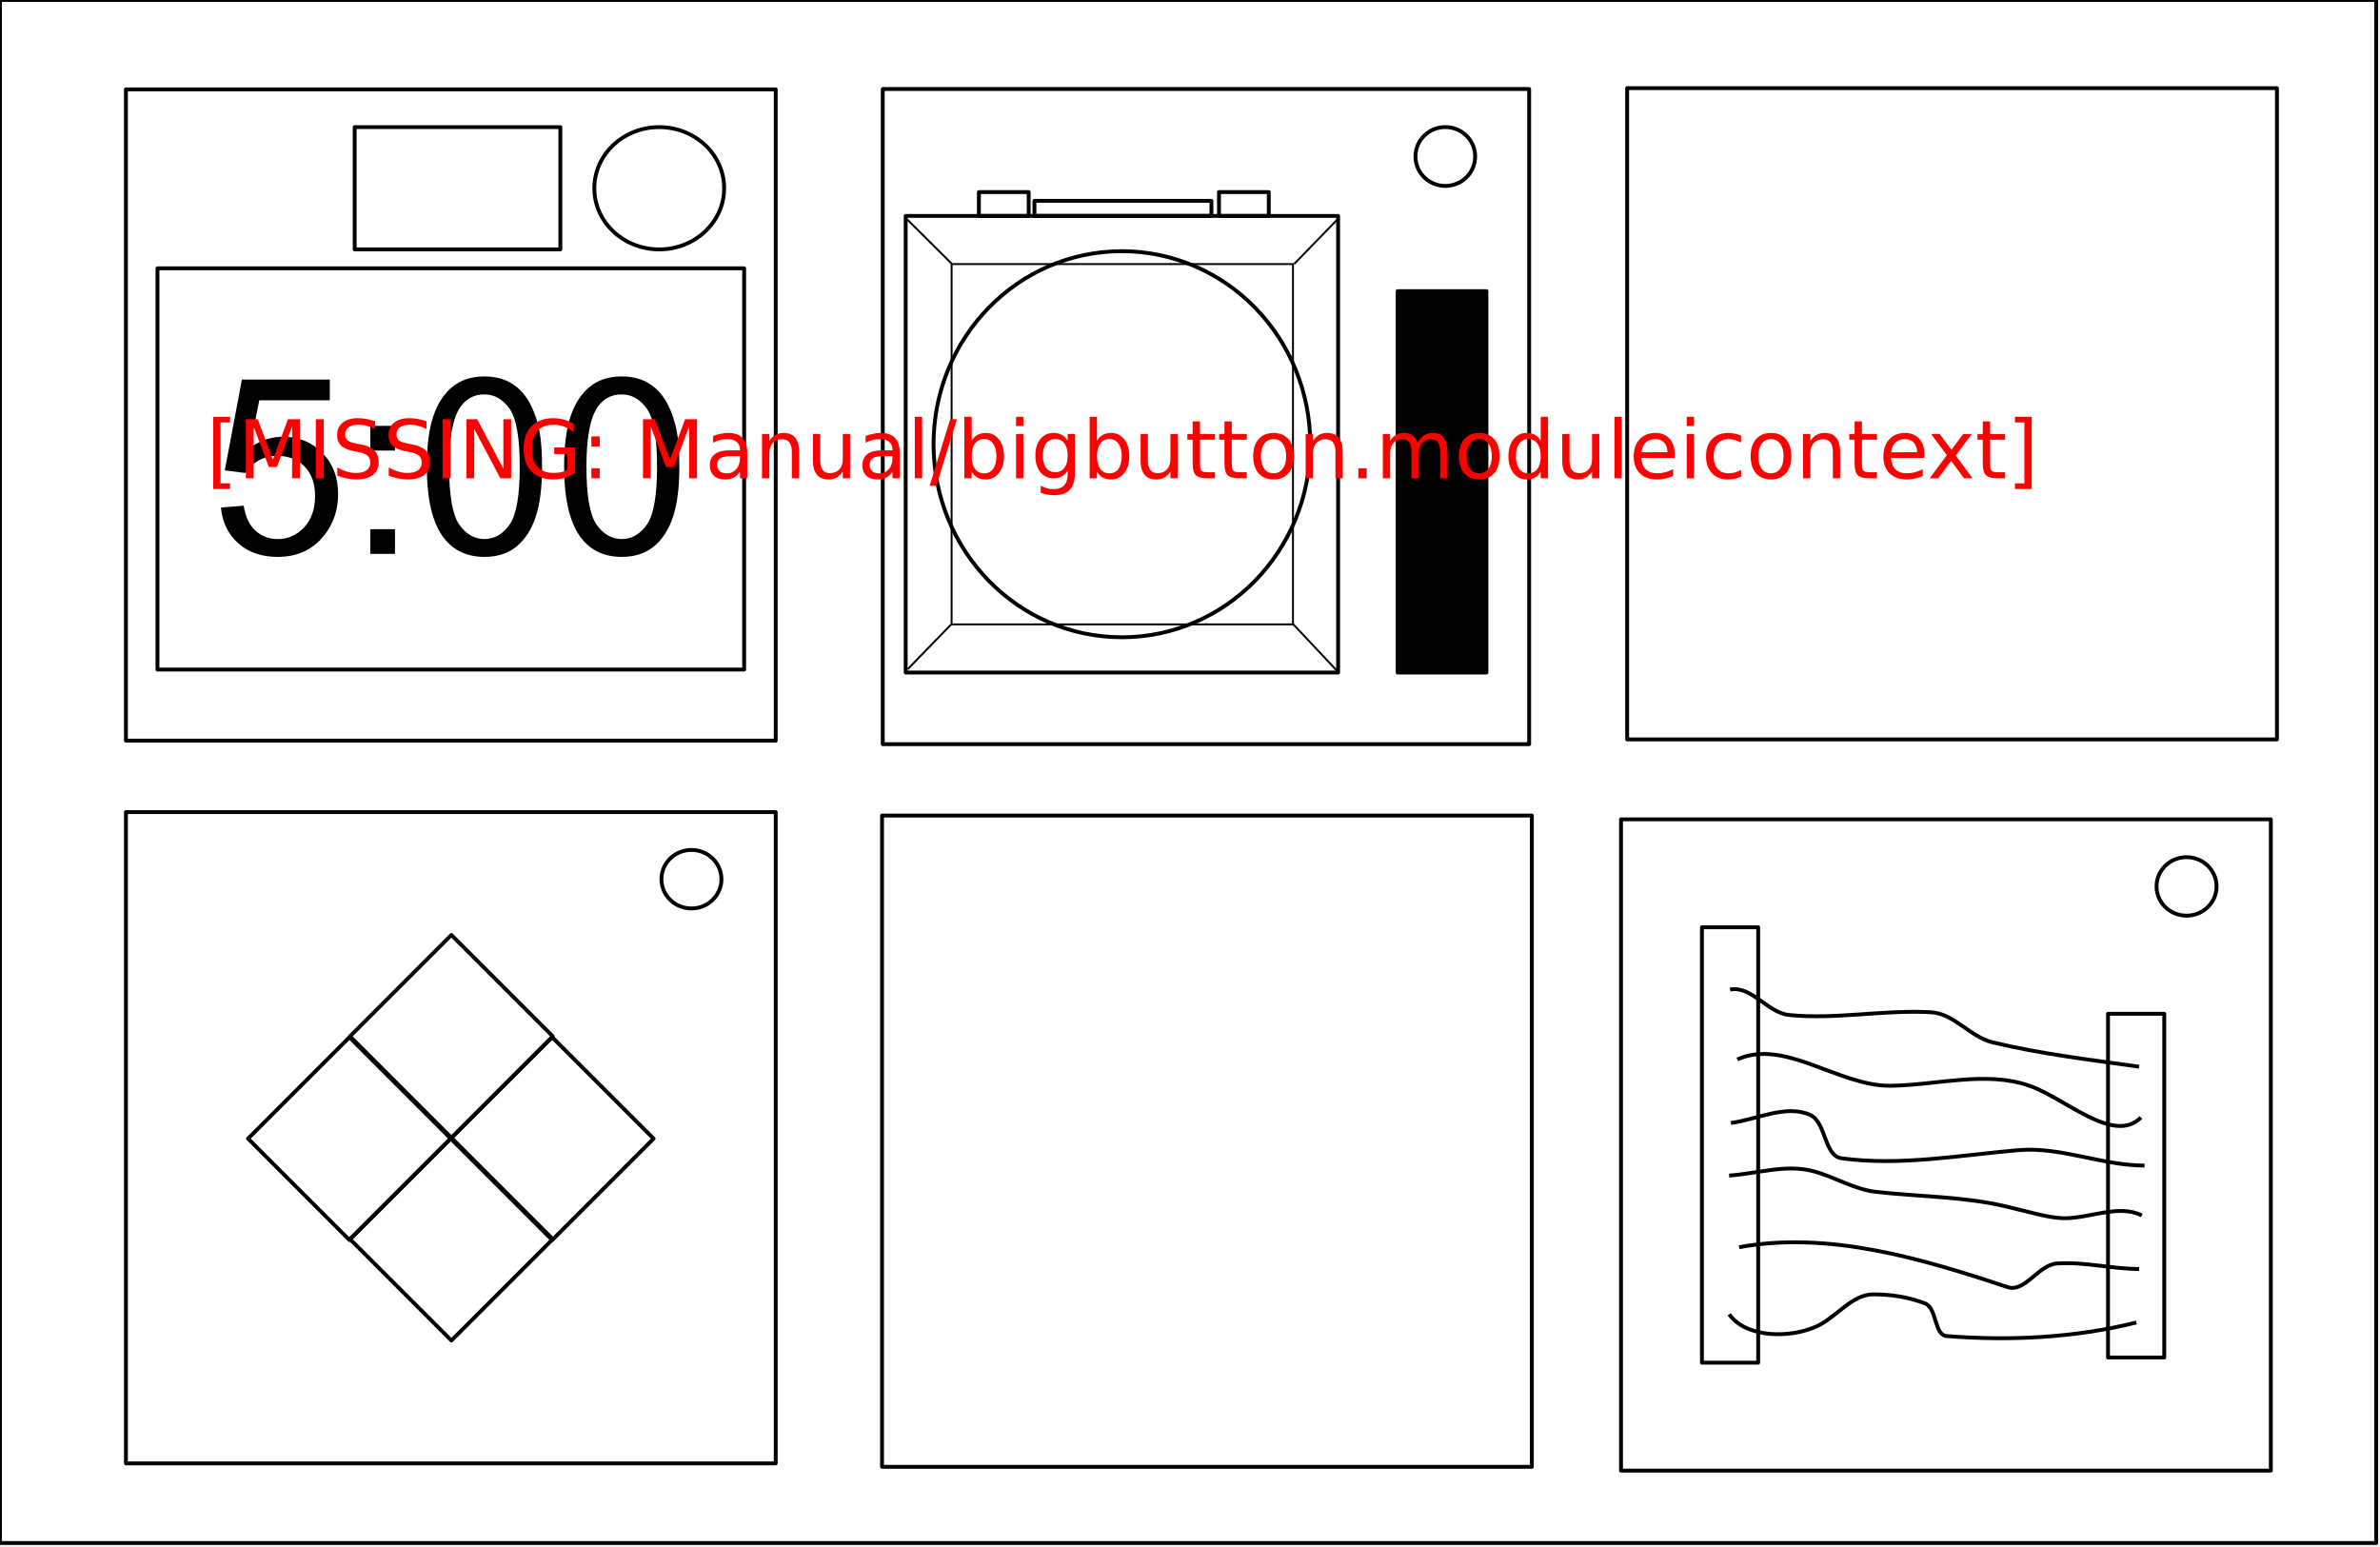
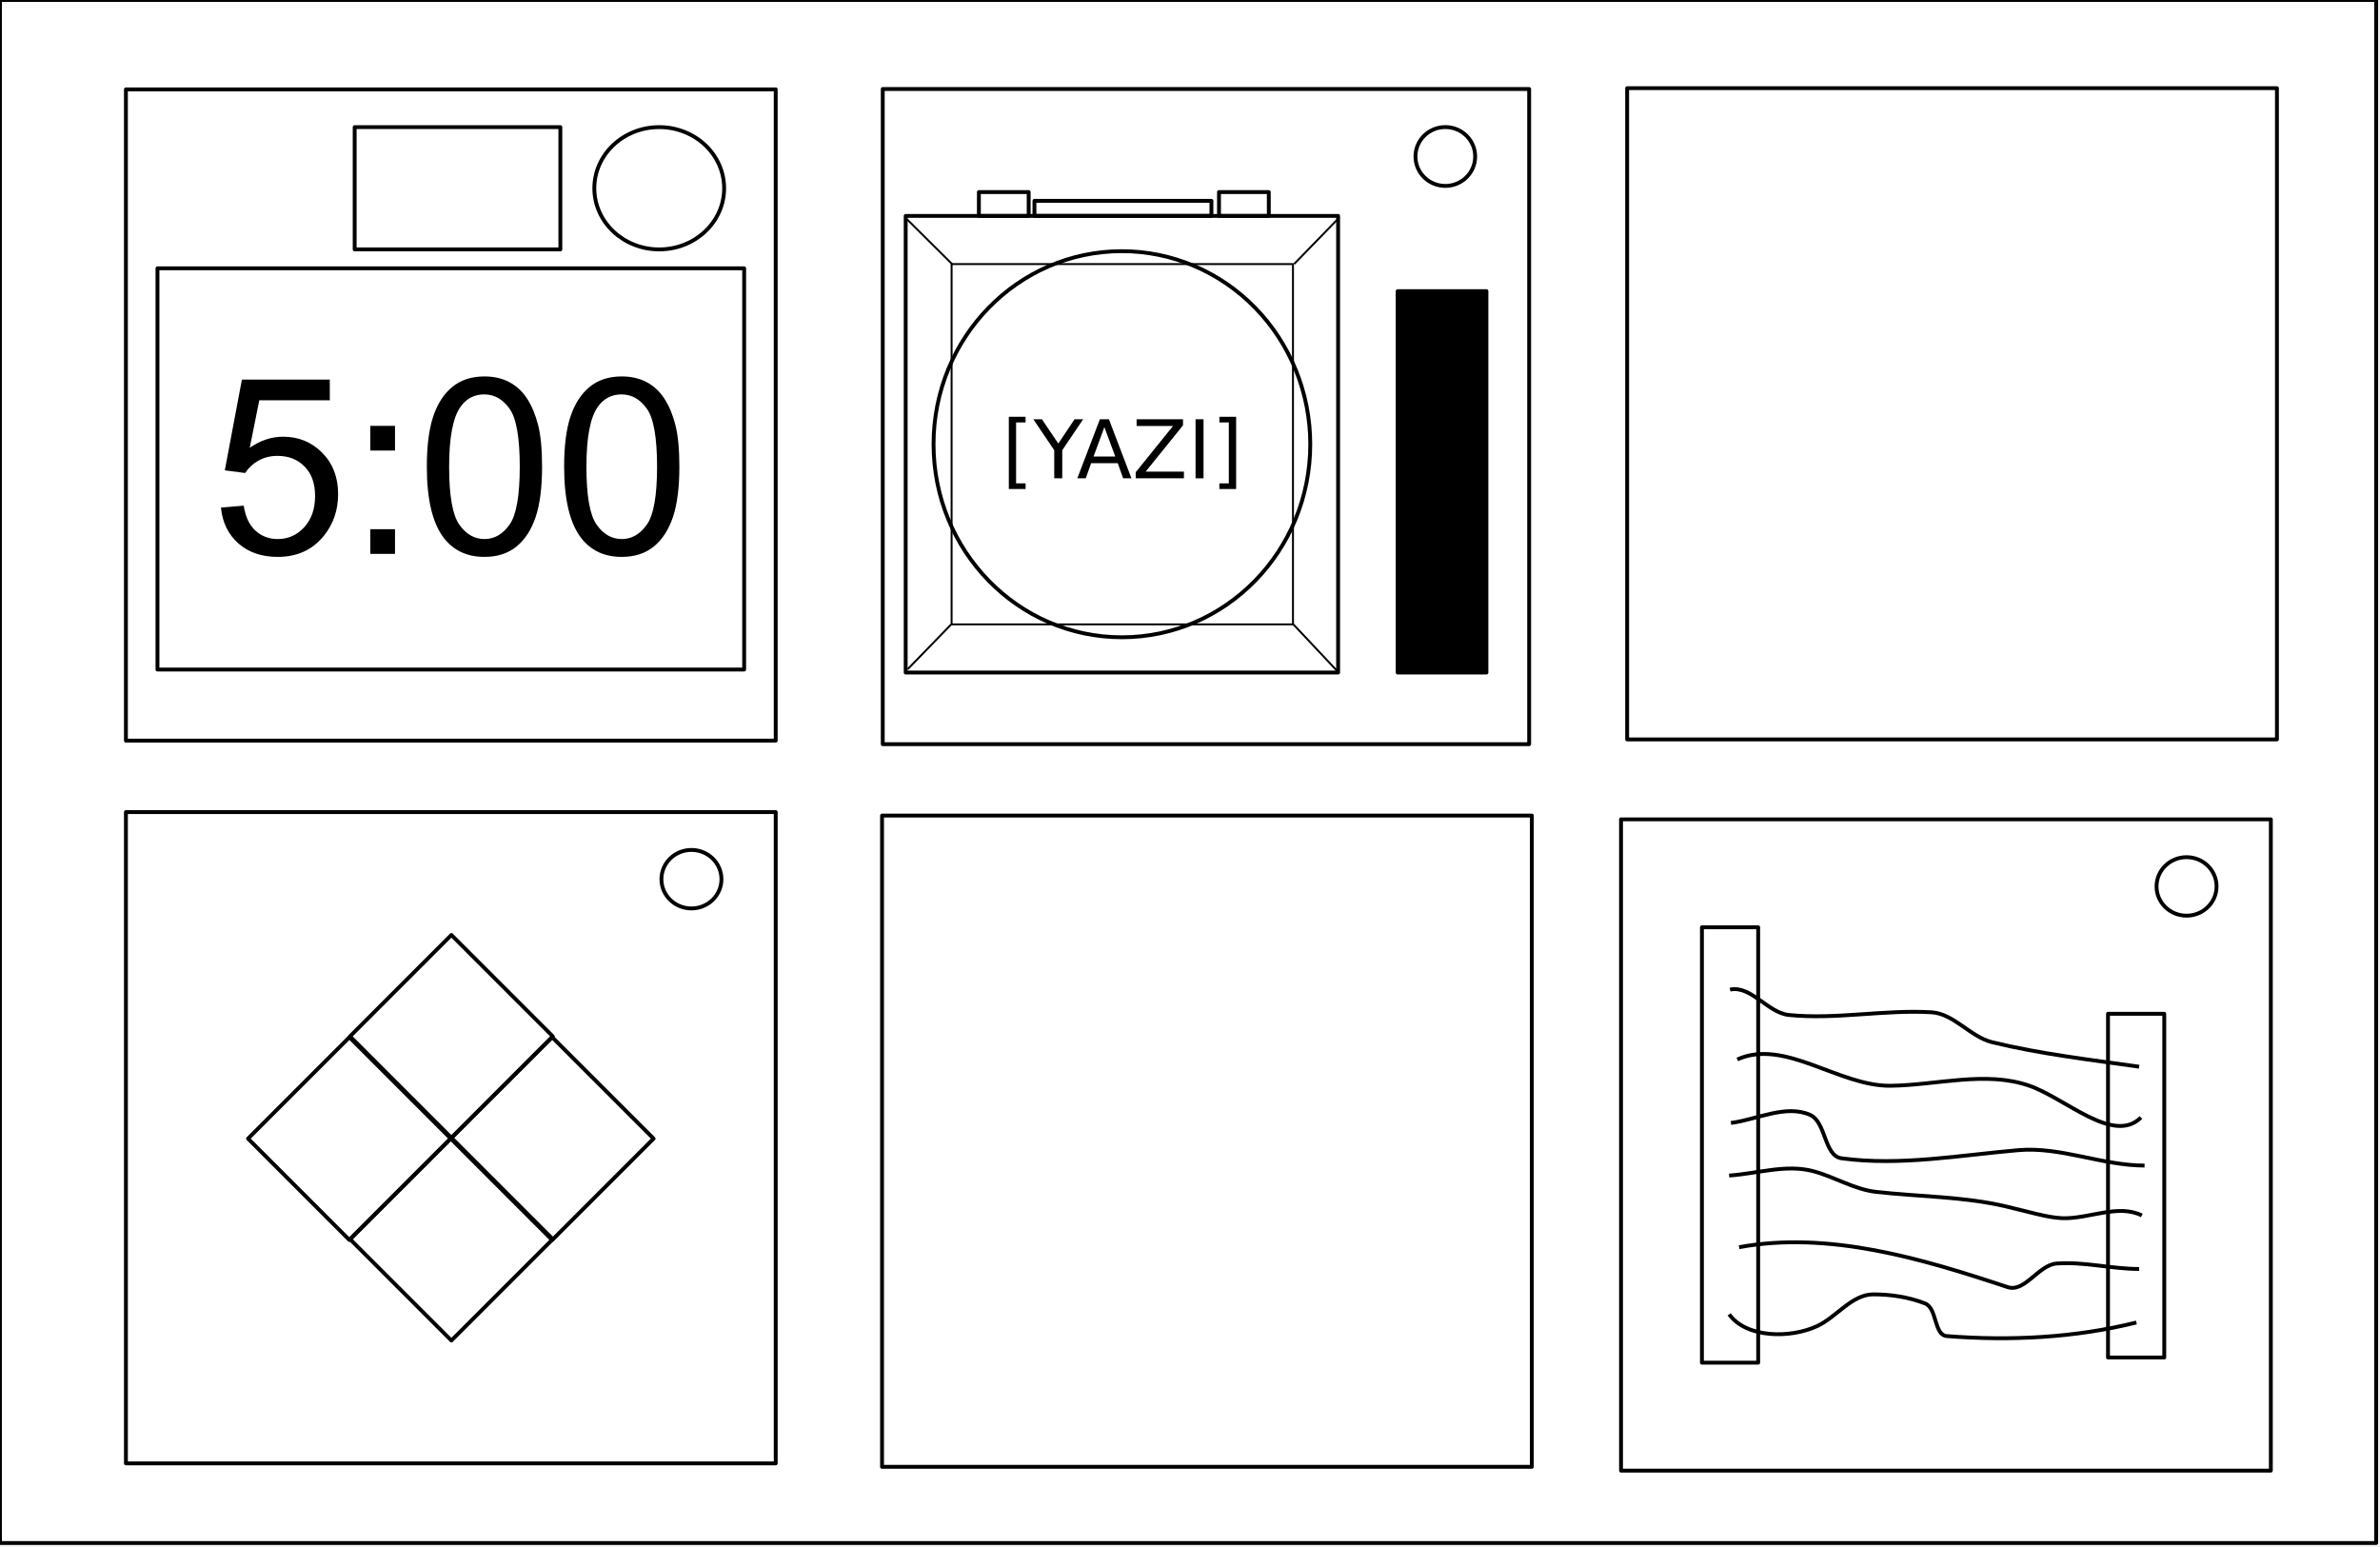
<svg xmlns="http://www.w3.org/2000/svg" id="svg173" stroke-miterlimit="10" stroke-linecap="square" stroke="none" fill="none" viewBox="0.0 0.0 1234.0 802.0" version="1.1">
  <defs id="defs177" />
  <clipPath id="p.0">
    <path id="path2" clip-rule="nonzero" d="m0 0l1234.0 0l0 802.0l-1234.0 0l0 -802.0z" />
  </clipPath>
  <g id="g167" clip-path="url(#p.0)">
    <path style="fill:#000000;fill-opacity:0;fill-rule:evenodd" id="path5" d="M 0,0 H 1234 V 802 H 0 Z" />
    <path style="fill:#ffffff;fill-rule:evenodd" id="path7" d="M 0,-0.001 H 1232 V 800.03 H 0 Z" />
    <path style="fill-rule:evenodd;stroke:#000000;stroke-width:2;stroke-linecap:butt;stroke-linejoin:round" id="path9" d="M 0,-0.001 H 1232 V 800.03 H 0 Z" />
    <path style="fill:#ffffff;fill-rule:evenodd" id="path11" d="m 54.209,40.56 h 348 V 388.529 h -348 z" />
    <path style="fill:#000000;fill-opacity:0;fill-rule:evenodd" id="path13" d="m 65.287,46.336 h 336.913 v 337.669 H 65.287 Z" />
    <path style="fill-rule:evenodd;stroke:#000000;stroke-width:2;stroke-linecap:butt;stroke-linejoin:round" id="path15" d="m 65.287,46.336 h 336.913 v 337.669 H 65.287 Z" />
    <path style="fill:#ffffff;fill-rule:evenodd" id="path17" d="m 81.651,139.121 h 304.189 v 208.031 h -304.189 z" />
    <path style="fill-rule:evenodd;stroke:#000000;stroke-width:2;stroke-linecap:butt;stroke-linejoin:round" id="path19" d="m 81.651,139.121 h 304.189 v 208.031 h -304.189 z" />
    <path style="fill:#000000;fill-opacity:0;fill-rule:evenodd" id="path21" d="m 89.412,150.478 h 288.787 v 181.638 H 89.412 Z" />
    <path style="fill:#000000;fill-rule:nonzero" id="path23" d="m 114.556,263.177 11.812,-1 q 1.312,8.625 6.094,12.969 4.781,4.344 11.531,4.344 8.125,0 13.75,-6.125 5.625,-6.125 5.625,-16.25 0,-9.625 -5.406,-15.188 -5.406,-5.562 -14.156,-5.562 -5.438,0 -9.812,2.469 -4.375,2.469 -6.875,6.406 l -10.562,-1.375 8.875,-47.062 h 45.563 v 10.75 h -36.562 l -4.938,24.625 q 8.25,-5.75 17.312,-5.75 12,0 20.25,8.312 8.25,8.312 8.25,21.375 0,12.438 -7.25,21.5 -8.812,11.125 -24.062,11.125 -12.5,0 -20.406,-7 -7.906,-7 -9.031,-18.562 z m 77.438,-29.563 v -12.812 h 12.812 v 12.812 z m 0,53.563 v -12.812 h 12.812 v 12.812 z m 29.312,-45.188 q 0,-16.25 3.344,-26.156 3.344,-9.906 9.938,-15.281 6.594,-5.375 16.594,-5.375 7.375,0 12.937,2.969 5.562,2.969 9.188,8.562 3.625,5.594 5.688,13.625 2.062,8.031 2.062,21.656 0,16.125 -3.312,26.031 -3.312,9.906 -9.906,15.312 -6.594,5.406 -16.656,5.406 -13.25,0 -20.812,-9.5 -9.062,-11.438 -9.062,-37.25 z m 11.562,0 q 0,22.563 5.281,30.031 5.281,7.469 13.031,7.469 7.75,0 13.031,-7.5 5.281,-7.5 5.281,-30 0,-22.625 -5.281,-30.062 -5.281,-7.438 -13.156,-7.438 -7.75,0 -12.375,6.562 -5.812,8.375 -5.812,30.938 z m 59.625,0 q 0,-16.25 3.344,-26.156 3.344,-9.906 9.938,-15.281 6.594,-5.375 16.594,-5.375 7.375,0 12.938,2.969 5.562,2.969 9.188,8.562 3.625,5.594 5.688,13.625 2.062,8.031 2.062,21.656 0,16.125 -3.312,26.031 -3.312,9.906 -9.906,15.312 -6.594,5.406 -16.656,5.406 -13.25,0 -20.812,-9.5 -9.062,-11.438 -9.062,-37.25 z m 11.562,0 q 0,22.563 5.281,30.031 5.281,7.469 13.031,7.469 7.75,0 13.031,-7.5 5.281,-7.5 5.281,-30 0,-22.625 -5.281,-30.062 -5.281,-7.438 -13.156,-7.438 -7.75,0 -12.375,6.562 -5.812,8.375 -5.812,30.938 z" />
    <path style="fill:#000000;fill-opacity:0;fill-rule:evenodd" id="path25" d="M 457.328,422.866 H 794.241 V 760.536 H 457.328 Z" />
    <path style="fill-rule:evenodd;stroke:#000000;stroke-width:2;stroke-linecap:butt;stroke-linejoin:round" id="path27" d="M 457.328,422.866 H 794.241 V 760.536 H 457.328 Z" />
    <path style="fill:#000000;fill-opacity:0;fill-rule:evenodd" id="path29" d="M 843.654,45.709 H 1180.567 V 383.378 H 843.654 Z" />
    <path style="fill-rule:evenodd;stroke:#000000;stroke-width:2;stroke-linecap:butt;stroke-linejoin:round" id="path31" d="M 843.654,45.709 H 1180.567 V 383.378 H 843.654 Z" />
    <path style="fill:#000000;fill-opacity:0;fill-rule:evenodd" id="path33" d="m 183.892,65.911 h 106.646 v 63.402 H 183.892 Z" />
    <path style="fill-rule:evenodd;stroke:#000000;stroke-width:2;stroke-linecap:butt;stroke-linejoin:round" id="path35" d="m 183.892,65.911 h 106.646 v 63.402 H 183.892 Z" />
    <path style="fill:#000000;fill-opacity:0;fill-rule:evenodd" id="path37" d="m 308.152,97.612 v 0 c 0,-17.508 15.067,-31.701 33.654,-31.701 v 0 c 8.925,0 17.485,3.34 23.797,9.285 6.311,5.945 9.857,14.008 9.857,22.416 v 0 c 0,17.508 -15.067,31.701 -33.654,31.701 v 0 c -18.586,0 -33.654,-14.193 -33.654,-31.701 z" />
    <path style="fill-rule:evenodd;stroke:#000000;stroke-width:2;stroke-linecap:butt;stroke-linejoin:round" id="path39" d="m 308.152,97.612 v 0 c 0,-17.508 15.067,-31.701 33.654,-31.701 v 0 c 8.925,0 17.485,3.34 23.797,9.285 6.311,5.945 9.857,14.008 9.857,22.416 v 0 c 0,17.508 -15.067,31.701 -33.654,31.701 v 0 c -18.586,0 -33.654,-14.193 -33.654,-31.701 z" />
    <path style="fill:#000000;fill-opacity:0;fill-rule:evenodd" id="path41" d="m 183.892,65.911 h 929.543 V 174.352 H 183.892 Z" />
    <path style="fill:#ffffff;fill-rule:evenodd" id="path43" d="M 446.669,40.343 H 792.859 V 390.399 H 446.669 Z" />
    <path style="fill:#000000;fill-opacity:0;fill-rule:evenodd" id="path45" d="m 457.69,46.154 h 335.161 v 339.695 h -335.161 z" />
    <path style="fill-rule:evenodd;stroke:#000000;stroke-width:2;stroke-linecap:butt;stroke-linejoin:round" id="path47" d="m 457.69,46.154 h 335.161 v 339.695 h -335.161 z" />
    <path style="fill:#ffffff;fill-rule:evenodd" id="path49" d="M 469.586,111.948 H 693.799 V 348.699 H 469.586 Z" />
    <path style="fill-rule:evenodd;stroke:#000000;stroke-width:2;stroke-linecap:butt;stroke-linejoin:round" id="path51" d="M 469.586,111.948 H 693.799 V 348.699 H 469.586 Z" />
    <path style="fill:#000000;fill-rule:evenodd" id="path53" d="M 724.672,150.963 H 770.699 V 348.71 H 724.672 Z" />
    <path style="fill-rule:evenodd;stroke:#000000;stroke-width:2;stroke-linecap:butt;stroke-linejoin:round" id="path55" d="M 724.672,150.963 H 770.699 V 348.71 H 724.672 Z" />
    <path style="fill:#ffffff;fill-rule:evenodd" id="path57" d="m 733.902,81.14 v 0 c 0,-8.426 6.93,-15.256 15.478,-15.256 v 0 c 4.105,0 8.042,1.607 10.945,4.468 2.903,2.861 4.533,6.742 4.533,10.788 v 0 c 0,8.426 -6.93,15.256 -15.478,15.256 v 0 c -8.548,0 -15.478,-6.831 -15.478,-15.256 z" />
    <path style="fill-rule:evenodd;stroke:#000000;stroke-width:2;stroke-linecap:butt;stroke-linejoin:round" id="path59" d="m 733.902,81.14 v 0 c 0,-8.426 6.93,-15.256 15.478,-15.256 v 0 c 4.105,0 8.042,1.607 10.945,4.468 2.903,2.861 4.533,6.742 4.533,10.788 v 0 c 0,8.426 -6.93,15.256 -15.478,15.256 v 0 c -8.548,0 -15.478,-6.831 -15.478,-15.256 z" />
    <path style="fill:#ffffff;fill-rule:evenodd" id="path61" d="m 484.03,230.324 v 0 c 0,-55.28 43.725,-100.093 97.663,-100.093 v 0 c 25.902,0 50.743,10.545 69.058,29.317 18.315,18.771 28.605,44.23 28.605,70.776 v 0 c 0,55.28 -43.725,100.093 -97.663,100.093 v 0 c -53.938,0 -97.663,-44.813 -97.663,-100.093 z" />
    <path style="fill-rule:evenodd;stroke:#000000;stroke-width:2;stroke-linecap:butt;stroke-linejoin:round" id="path63" d="m 484.03,230.324 v 0 c 0,-55.28 43.725,-100.093 97.663,-100.093 v 0 c 25.902,0 50.743,10.545 69.058,29.317 18.315,18.771 28.605,44.23 28.605,70.776 v 0 c 0,55.28 -43.725,100.093 -97.663,100.093 v 0 c -53.938,0 -97.663,-44.813 -97.663,-100.093 z" />
    <path style="fill:#000000;fill-opacity:0;fill-rule:evenodd" id="path65" d="m 497.824,194.748 h 201.467 v 71.101 H 497.824 Z" />
    <path style="fill:#000000;fill-opacity:0;fill-rule:evenodd" id="path67" d="m 493.394,136.916 h 176.996 v 186.815 H 493.394 Z" />
    <path style="fill-rule:evenodd;stroke:#000000;stroke-width:1;stroke-linecap:butt;stroke-linejoin:round" id="path69" d="m 493.394,136.916 h 176.996 v 186.815 H 493.394 Z" />
    <path style="fill:#000000;fill-opacity:0;fill-rule:evenodd" id="path71" d="m 470.254,113.676 23.343,23.193" />
    <path style="fill-rule:evenodd;stroke:#000000;stroke-width:1;stroke-linecap:butt;stroke-linejoin:round" id="path73" d="m 470.254,113.676 23.343,23.193" />
    <path style="fill:#000000;fill-opacity:0;fill-rule:evenodd" id="path75" d="m 670.595,323.729 22.967,24.429" />
    <path style="fill-rule:evenodd;stroke:#000000;stroke-width:1;stroke-linecap:butt;stroke-linejoin:round" id="path77" d="m 670.595,323.729 22.967,24.429" />
    <path style="fill:#000000;fill-opacity:0;fill-rule:evenodd" id="path79" d="m 693.536,113.676 -22.528,23.193" />
    <path style="fill-rule:evenodd;stroke:#000000;stroke-width:1;stroke-linecap:butt;stroke-linejoin:round" id="path81" d="m 693.536,113.676 -22.528,23.193" />
    <path style="fill:#000000;fill-opacity:0;fill-rule:evenodd" id="path83" d="m 493.189,323.734 -22.528,23.193" />
    <path style="fill-rule:evenodd;stroke:#000000;stroke-width:1;stroke-linecap:butt;stroke-linejoin:round" id="path85" d="m 493.189,323.734 -22.528,23.193" />
    <path style="fill:#000000;fill-opacity:0;fill-rule:evenodd" id="path87" d="m 507.537,99.589 h 25.818 v 12.357 h -25.818 z" />
    <path style="fill-rule:evenodd;stroke:#000000;stroke-width:2;stroke-linecap:butt;stroke-linejoin:round" id="path89" d="m 507.537,99.589 h 25.818 v 12.357 h -25.818 z" />
    <path style="fill:#000000;fill-opacity:0;fill-rule:evenodd" id="path91" d="m 632.036,99.589 h 25.818 v 12.357 H 632.036 Z" />
    <path style="fill-rule:evenodd;stroke:#000000;stroke-width:2;stroke-linecap:butt;stroke-linejoin:round" id="path93" d="m 632.036,99.589 h 25.818 v 12.357 H 632.036 Z" />
    <path style="fill:#000000;fill-opacity:0;fill-rule:evenodd" id="path95" d="m 536.342,104.146 h 91.772 v 7.795 h -91.772 z" />
    <path style="fill-rule:evenodd;stroke:#000000;stroke-width:2;stroke-linecap:butt;stroke-linejoin:round" id="path97" d="m 536.342,104.146 h 91.772 v 7.795 h -91.772 z" />
    <path style="fill:#ffffff;fill-rule:evenodd" id="path99" d="M 54.21,415.294 H 402.21 V 763.262 H 54.21 Z" />
    <path style="fill:#000000;fill-opacity:0;fill-rule:evenodd" id="path101" d="m 65.289,421.07 h 336.913 V 758.739 H 65.289 Z" />
    <path style="fill-rule:evenodd;stroke:#000000;stroke-width:2;stroke-linecap:butt;stroke-linejoin:round" id="path103" d="m 65.289,421.07 h 336.913 V 758.739 H 65.289 Z" />
    <path style="fill:#000000;fill-opacity:0;fill-rule:evenodd" id="path105" d="m 128.612,590.36 52.567,-52.567 52.567,52.567 -52.567,52.567 z" />
    <path style="fill-rule:evenodd;stroke:#000000;stroke-width:2;stroke-linecap:butt;stroke-linejoin:round" id="path107" d="m 128.612,590.36 52.567,-52.567 52.567,52.567 -52.567,52.567 z" />
    <path style="fill:#000000;fill-opacity:0;fill-rule:evenodd" id="path109" d="m 181.472,642.472 52.567,-52.567 52.567,52.567 -52.567,52.567 z" />
    <path style="fill-rule:evenodd;stroke:#000000;stroke-width:2;stroke-linecap:butt;stroke-linejoin:round" id="path111" d="m 181.472,642.472 52.567,-52.567 52.567,52.567 -52.567,52.567 z" />
    <path style="fill:#000000;fill-opacity:0;fill-rule:evenodd" id="path113" d="m 233.745,590.36 52.567,-52.567 52.567,52.567 -52.567,52.567 z" />
    <path style="fill-rule:evenodd;stroke:#000000;stroke-width:2;stroke-linecap:butt;stroke-linejoin:round" id="path115" d="m 233.745,590.36 52.567,-52.567 52.567,52.567 -52.567,52.567 z" />
    <path style="fill:#000000;fill-opacity:0;fill-rule:evenodd" id="path117" d="m 181.472,537.339 52.567,-52.567 52.567,52.567 -52.567,52.567 z" />
    <path style="fill-rule:evenodd;stroke:#000000;stroke-width:2;stroke-linecap:butt;stroke-linejoin:round" id="path119" d="m 181.472,537.339 52.567,-52.567 52.567,52.567 -52.567,52.567 z" />
    <path style="fill:#ffffff;fill-rule:evenodd" id="path121" d="m 342.944,455.848 v 0 c 0,-8.376 6.966,-15.165 15.559,-15.165 v 0 c 4.127,0 8.084,1.598 11.002,4.442 2.918,2.844 4.557,6.701 4.557,10.724 v 0 c 0,8.376 -6.966,15.165 -15.559,15.165 v 0 c -8.593,0 -15.559,-6.79 -15.559,-15.165 z" />
    <path style="fill-rule:evenodd;stroke:#000000;stroke-width:2;stroke-linecap:butt;stroke-linejoin:round" id="path123" d="m 342.944,455.848 v 0 c 0,-8.376 6.966,-15.165 15.559,-15.165 v 0 c 4.127,0 8.084,1.598 11.002,4.442 2.918,2.844 4.557,6.701 4.557,10.724 v 0 c 0,8.376 -6.966,15.165 -15.559,15.165 v 0 c -8.593,0 -15.559,-6.79 -15.559,-15.165 z" />
    <path style="fill:#ffffff;fill-rule:evenodd" id="path125" d="m 829.407,419.047 h 348 v 347.969 H 829.407 Z" />
    <path style="fill:#000000;fill-opacity:0;fill-rule:evenodd" id="path127" d="m 840.486,424.823 h 336.913 v 337.669 H 840.486 Z" />
    <path style="fill-rule:evenodd;stroke:#000000;stroke-width:2;stroke-linecap:butt;stroke-linejoin:round" id="path129" d="m 840.486,424.823 h 336.913 v 337.669 H 840.486 Z" />
    <path style="fill:#ffffff;fill-rule:evenodd" id="path131" d="m 1118.141,459.601 v 0 c 0,-8.376 6.966,-15.165 15.559,-15.165 v 0 c 4.126,0 8.084,1.598 11.002,4.442 2.918,2.844 4.557,6.701 4.557,10.724 v 0 c 0,8.376 -6.966,15.165 -15.559,15.165 v 0 c -8.593,0 -15.559,-6.79 -15.559,-15.165 z" />
    <path style="fill-rule:evenodd;stroke:#000000;stroke-width:2;stroke-linecap:butt;stroke-linejoin:round" id="path133" d="m 1118.141,459.601 v 0 c 0,-8.376 6.966,-15.165 15.559,-15.165 v 0 c 4.126,0 8.084,1.598 11.002,4.442 2.918,2.844 4.557,6.701 4.557,10.724 v 0 c 0,8.376 -6.966,15.165 -15.559,15.165 v 0 c -8.593,0 -15.559,-6.79 -15.559,-15.165 z" />
    <path style="fill:#000000;fill-opacity:0;fill-rule:evenodd" id="path135" d="m 882.433,480.793 h 29.165 v 225.732 h -29.165 z" />
    <path style="fill-rule:evenodd;stroke:#000000;stroke-width:2;stroke-linecap:butt;stroke-linejoin:round" id="path137" d="m 882.433,480.793 h 29.165 v 225.732 h -29.165 z" />
    <path style="fill:#000000;fill-opacity:0;fill-rule:evenodd" id="path139" d="m 1092.976,525.635 h 29.165 v 178.205 h -29.165 z" />
    <path style="fill-rule:evenodd;stroke:#000000;stroke-width:2;stroke-linecap:butt;stroke-linejoin:round" id="path141" d="m 1092.976,525.635 h 29.165 v 178.205 h -29.165 z" />
    <path style="fill:#000000;fill-opacity:0;fill-rule:evenodd" id="path143" d="m 897.013,513.102 c 10.847,-2.327 19.528,12.062 30.567,13.165 24.493,2.447 49.259,-2.853 73.832,-1.409 11.688,0.687 20.135,12.745 31.509,15.52 25.011,6.101 50.697,9.06 76.184,12.696" />
    <path style="fill-rule:evenodd;stroke:#000000;stroke-width:2;stroke-linecap:butt;stroke-linejoin:round" id="path145" d="m 897.013,513.102 c 10.847,-2.327 19.528,12.062 30.567,13.165 24.493,2.447 49.259,-2.853 73.832,-1.409 11.688,0.687 20.135,12.745 31.509,15.52 25.011,6.101 50.697,9.06 76.184,12.696" />
    <path style="fill:#000000;fill-opacity:0;fill-rule:evenodd" id="path147" d="m 900.774,549.312 c 24.469,-11.123 52.598,13.95 79.475,13.638 23.983,-0.279 49.307,-7.9 71.953,0 18.927,6.603 43.668,30.634 57.843,16.459" />
    <path style="fill-rule:evenodd;stroke:#000000;stroke-width:2;stroke-linecap:butt;stroke-linejoin:round" id="path149" d="m 900.774,549.312 c 24.469,-11.123 52.598,13.95 79.475,13.638 23.983,-0.279 49.307,-7.9 71.953,0 18.927,6.603 43.668,30.634 57.843,16.459" />
    <path style="fill:#000000;fill-opacity:0;fill-rule:evenodd" id="path151" d="m 897.483,582.231 c 13.594,-1.782 28.333,-9.684 40.913,-4.234 8.545,3.702 7.23,21.331 16.459,22.575 30.326,4.089 61.216,-1.605 91.703,-4.234 21.87,-1.886 43.416,7.995 65.367,7.995" />
    <path style="fill-rule:evenodd;stroke:#000000;stroke-width:2;stroke-linecap:butt;stroke-linejoin:round" id="path153" d="m 897.483,582.231 c 13.594,-1.782 28.333,-9.684 40.913,-4.234 8.545,3.702 7.23,21.331 16.459,22.575 30.326,4.089 61.216,-1.605 91.703,-4.234 21.87,-1.886 43.416,7.995 65.367,7.995" />
    <path style="fill:#000000;fill-opacity:0;fill-rule:evenodd" id="path155" d="m 896.541,609.507 c 14.41,-0.974 29.281,-5.962 43.265,-2.352 11.184,2.887 21.443,9.521 32.921,10.816 22.413,2.53 45.286,2.377 67.247,7.525 11.843,2.776 21.627,5.823 29.157,6.113 13.792,0.53 29.04,-7.587 41.383,-1.409" />
    <path style="fill-rule:evenodd;stroke:#000000;stroke-width:2;stroke-linecap:butt;stroke-linejoin:round" id="path157" d="m 896.541,609.507 c 14.41,-0.974 29.281,-5.962 43.265,-2.352 11.184,2.887 21.443,9.521 32.921,10.816 22.413,2.53 45.286,2.377 67.247,7.525 11.843,2.776 21.627,5.823 29.157,6.113 13.792,0.53 29.04,-7.587 41.383,-1.409" />
    <path style="fill:#000000;fill-opacity:0;fill-rule:evenodd" id="path159" d="m 896.541,681.459 c 9.029,12.403 31.702,12.573 45.617,6.113 10.123,-4.699 17.997,-16.459 29.157,-16.459 9.072,0 18.351,1.413 26.806,4.701 6.322,2.458 4.524,16.402 11.286,16.932 32.746,2.566 66.422,0.918 98.286,-7.055" />
    <path style="fill-rule:evenodd;stroke:#000000;stroke-width:2;stroke-linecap:butt;stroke-linejoin:round" id="path161" d="m 896.541,681.459 c 9.029,12.403 31.702,12.573 45.617,6.113 10.123,-4.699 17.997,-16.459 29.157,-16.459 9.072,0 18.351,1.413 26.806,4.701 6.322,2.458 4.524,16.402 11.286,16.932 32.746,2.566 66.422,0.918 98.286,-7.055" />
    <path style="fill:#000000;fill-opacity:0;fill-rule:evenodd" id="path163" d="m 901.714,646.66 c 46.126,-8.543 94.698,5.858 139.202,20.69 8.912,2.97 16.025,-11.532 25.394,-12.226 14.257,-1.055 28.499,2.822 42.795,2.822" />
    <path style="fill-rule:evenodd;stroke:#000000;stroke-width:2;stroke-linecap:butt;stroke-linejoin:round" id="path165" d="m 901.714,646.66 c 46.126,-8.543 94.698,5.858 139.202,20.69 8.912,2.97 16.025,-11.532 25.394,-12.226 14.257,-1.055 28.499,2.822 42.795,2.822" />
  </g>
-   <g id="text171" style="font-size:42px;font-family:sans-serif;text-anchor:middle;fill:#000000" aria-label="[MISSING: Manual/bigbutton.moduleicontext]">
-     <path id="path181" style="fill:#ff0000" d="m 110.566,216.09 h 8.695 v 2.933 h -4.922 v 31.582 h 4.922 v 2.933 h -8.695 z" />
-     <path id="path183" style="fill:#ff0000" d="m 127.485,217.382 h 6.173 l 7.813,20.836 7.854,-20.836 h 6.173 V 248 h -4.04 v -26.886 l -7.896,21 h -4.163 l -7.896,-21 V 248 h -4.02 z" />
-     <path id="path185" style="fill:#ff0000" d="m 163.743,217.382 h 4.143 V 248 h -4.143 z" />
-     <path id="path187" style="fill:#ff0000" d="m 194.484,218.387 v 4.04 q -2.358,-1.128 -4.45,-1.682 -2.092,-0.554 -4.04,-0.554 -3.384,0 -5.229,1.312 -1.825,1.312 -1.825,3.732 0,2.03 1.21,3.076 1.23,1.025 4.635,1.661 l 2.502,0.513 q 4.635,0.882 6.829,3.117 2.215,2.215 2.215,5.947 0,4.45 -2.994,6.747 -2.974,2.297 -8.736,2.297 -2.174,0 -4.635,-0.492 -2.44,-0.492 -5.065,-1.456 v -4.266 q 2.522,1.415 4.942,2.133 2.42,0.718 4.758,0.718 3.548,0 5.476,-1.395 1.928,-1.395 1.928,-3.979 0,-2.256 -1.395,-3.527 -1.374,-1.271 -4.532,-1.907 l -2.522,-0.492 q -4.635,-0.923 -6.706,-2.892 -2.071,-1.969 -2.071,-5.476 0,-4.061 2.851,-6.398 2.871,-2.338 7.896,-2.338 2.153,0 4.389,0.39 2.235,0.39 4.573,1.169 z" />
-     <path id="path189" style="fill:#ff0000" d="m 221.145,218.387 v 4.04 q -2.358,-1.128 -4.45,-1.682 -2.092,-0.554 -4.04,-0.554 -3.384,0 -5.229,1.312 -1.825,1.312 -1.825,3.732 0,2.03 1.21,3.076 1.23,1.025 4.635,1.661 l 2.502,0.513 q 4.635,0.882 6.829,3.117 2.215,2.215 2.215,5.947 0,4.45 -2.994,6.747 -2.974,2.297 -8.736,2.297 -2.174,0 -4.635,-0.492 -2.44,-0.492 -5.065,-1.456 v -4.266 q 2.522,1.415 4.942,2.133 2.42,0.718 4.758,0.718 3.548,0 5.476,-1.395 1.928,-1.395 1.928,-3.979 0,-2.256 -1.395,-3.527 -1.374,-1.271 -4.532,-1.907 l -2.522,-0.492 q -4.635,-0.923 -6.706,-2.892 -2.071,-1.969 -2.071,-5.476 0,-4.061 2.851,-6.398 2.871,-2.338 7.896,-2.338 2.153,0 4.389,0.39 2.235,0.39 4.573,1.169 z" />
-     <path id="path191" style="fill:#ff0000" d="m 229.45,217.382 h 4.143 V 248 h -4.143 z" />
-     <path id="path193" style="fill:#ff0000" d="m 241.837,217.382 h 5.578 l 13.576,25.614 v -25.614 h 4.02 V 248 h -5.578 L 245.856,222.386 V 248 h -4.02 z" />
-     <path id="path195" style="fill:#ff0000" d="m 294.132,243.632 v -8.224 h -6.768 v -3.404 h 10.869 v 13.146 q -2.399,1.702 -5.291,2.584 -2.892,0.861 -6.173,0.861 -7.178,0 -11.238,-4.184 -4.04,-4.204 -4.04,-11.689 0,-7.506 4.04,-11.689 4.061,-4.204 11.238,-4.204 2.994,0 5.681,0.738 2.707,0.738 4.983,2.174 v 4.409 q -2.297,-1.948 -4.881,-2.933 -2.584,-0.984 -5.435,-0.984 -5.619,0 -8.449,3.138 -2.81,3.138 -2.81,9.352 0,6.193 2.81,9.331 2.83,3.138 8.449,3.138 2.194,0 3.917,-0.369 1.723,-0.39 3.097,-1.189 z" />
-     <path id="path197" style="fill:#ff0000" d="m 306.621,242.791 h 4.327 V 248 h -4.327 z m 0,-16.509 h 4.327 v 5.209 h -4.327 z" />
-     <path id="path199" style="fill:#ff0000" d="m 333.384,217.382 h 6.173 l 7.813,20.836 7.854,-20.836 h 6.173 V 248 h -4.04 v -26.886 l -7.896,21 h -4.163 l -7.896,-21 V 248 h -4.02 z" />
-     <path id="path201" style="fill:#ff0000" d="m 379.916,236.454 q -4.573,0 -6.337,1.046 -1.764,1.046 -1.764,3.568 0,2.01 1.312,3.199 1.333,1.169 3.609,1.169 3.138,0 5.024,-2.215 1.907,-2.235 1.907,-5.927 v -0.841 z m 7.526,-1.559 V 248 h -3.773 v -3.486 q -1.292,2.092 -3.22,3.097 -1.928,0.984 -4.717,0.984 -3.527,0 -5.619,-1.969 -2.071,-1.989 -2.071,-5.312 0,-3.876 2.584,-5.845 2.604,-1.969 7.752,-1.969 h 5.291 v -0.369 q 0,-2.604 -1.723,-4.02 -1.702,-1.436 -4.799,-1.436 -1.969,0 -3.835,0.472 -1.866,0.472 -3.589,1.415 v -3.486 q 2.071,-0.8 4.02,-1.189 1.948,-0.41 3.794,-0.41 4.983,0 7.444,2.584 2.461,2.584 2.461,7.834 z" />
-     <path id="path203" style="fill:#ff0000" d="M 414.328,234.137 V 248 h -3.773 v -13.74 q 0,-3.261 -1.271,-4.881 -1.271,-1.62 -3.814,-1.62 -3.056,0 -4.819,1.948 -1.764,1.948 -1.764,5.312 V 248 h -3.794 v -22.969 h 3.794 v 3.568 q 1.354,-2.071 3.179,-3.097 1.846,-1.025 4.245,-1.025 3.958,0 5.988,2.461 2.03,2.44 2.03,7.198 z" />
-     <path id="path205" style="fill:#ff0000" d="m 421.506,238.936 v -13.904 h 3.773 v 13.761 q 0,3.261 1.271,4.901 1.271,1.62 3.814,1.62 3.056,0 4.819,-1.948 1.784,-1.948 1.784,-5.312 v -13.022 h 3.773 V 248 h -3.773 v -3.527 q -1.374,2.092 -3.199,3.117 -1.805,1.005 -4.204,1.005 -3.958,0 -6.009,-2.461 -2.051,-2.461 -2.051,-7.198 z m 9.495,-14.458 z" />
-     <path id="path207" style="fill:#ff0000" d="m 458.994,236.454 q -4.573,0 -6.337,1.046 -1.764,1.046 -1.764,3.568 0,2.01 1.312,3.199 1.333,1.169 3.609,1.169 3.138,0 5.024,-2.215 1.907,-2.235 1.907,-5.927 v -0.841 z m 7.526,-1.559 V 248 h -3.773 v -3.486 q -1.292,2.092 -3.22,3.097 -1.928,0.984 -4.717,0.984 -3.527,0 -5.619,-1.969 -2.071,-1.989 -2.071,-5.312 0,-3.876 2.584,-5.845 2.604,-1.969 7.752,-1.969 h 5.291 v -0.369 q 0,-2.604 -1.723,-4.02 -1.702,-1.436 -4.799,-1.436 -1.969,0 -3.835,0.472 -1.866,0.472 -3.589,1.415 v -3.486 q 2.071,-0.8 4.02,-1.189 1.948,-0.41 3.794,-0.41 4.983,0 7.444,2.584 2.461,2.584 2.461,7.834 z" />
-     <path id="path209" style="fill:#ff0000" d="m 474.313,216.09 h 3.773 V 248 h -3.773 z" />
-     <path id="path211" style="fill:#ff0000" d="m 492.668,217.382 h 3.486 l -10.664,34.515 h -3.486 z" />
-     <path id="path213" style="fill:#ff0000" d="m 516.642,236.536 q 0,-4.163 -1.723,-6.521 -1.702,-2.379 -4.696,-2.379 -2.994,0 -4.717,2.379 -1.702,2.358 -1.702,6.521 0,4.163 1.702,6.542 1.723,2.358 4.717,2.358 2.994,0 4.696,-2.358 1.723,-2.379 1.723,-6.542 z m -12.838,-8.019 q 1.189,-2.051 2.994,-3.035 1.825,-1.005 4.348,-1.005 4.184,0 6.788,3.322 2.625,3.322 2.625,8.736 0,5.414 -2.625,8.736 -2.604,3.322 -6.788,3.322 -2.522,0 -4.348,-0.984 -1.805,-1.005 -2.994,-3.056 V 248 h -3.794 v -31.91 h 3.794 z" />
-     <path id="path215" style="fill:#ff0000" d="m 526.813,225.031 h 3.773 V 248 h -3.773 z m 0,-8.941 h 3.773 v 4.778 h -3.773 z" />
-     <path id="path217" style="fill:#ff0000" d="m 553.576,236.249 q 0,-4.102 -1.702,-6.357 -1.682,-2.256 -4.737,-2.256 -3.035,0 -4.737,2.256 -1.682,2.256 -1.682,6.357 0,4.081 1.682,6.337 1.702,2.256 4.737,2.256 3.056,0 4.737,-2.256 1.702,-2.256 1.702,-6.337 z m 3.773,8.9 q 0,5.865 -2.604,8.716 -2.604,2.871 -7.978,2.871 -1.989,0 -3.753,-0.308 -1.764,-0.287 -3.425,-0.902 v -3.671 q 1.661,0.902 3.281,1.333 1.62,0.431 3.302,0.431 3.712,0 5.558,-1.948 1.846,-1.928 1.846,-5.845 v -1.866 q -1.169,2.03 -2.994,3.035 Q 548.757,248 546.214,248 q -4.225,0 -6.809,-3.22 -2.584,-3.22 -2.584,-8.531 0,-5.332 2.584,-8.552 2.584,-3.22 6.809,-3.22 2.543,0 4.368,1.005 1.825,1.005 2.994,3.035 v -3.486 h 3.773 z" />
-     <path id="path219" style="fill:#ff0000" d="m 581.61,236.536 q 0,-4.163 -1.723,-6.521 -1.702,-2.379 -4.696,-2.379 -2.994,0 -4.717,2.379 -1.702,2.358 -1.702,6.521 0,4.163 1.702,6.542 1.723,2.358 4.717,2.358 2.994,0 4.696,-2.358 1.723,-2.379 1.723,-6.542 z m -12.838,-8.019 q 1.189,-2.051 2.994,-3.035 1.825,-1.005 4.348,-1.005 4.184,0 6.788,3.322 2.625,3.322 2.625,8.736 0,5.414 -2.625,8.736 -2.604,3.322 -6.788,3.322 -2.522,0 -4.348,-0.984 -1.805,-1.005 -2.994,-3.056 V 248 h -3.794 v -31.91 h 3.794 z" />
-     <path id="path221" style="fill:#ff0000" d="m 591.393,238.936 v -13.904 h 3.773 v 13.761 q 0,3.261 1.271,4.901 1.271,1.62 3.814,1.62 3.056,0 4.819,-1.948 1.784,-1.948 1.784,-5.312 v -13.022 h 3.773 V 248 h -3.773 v -3.527 q -1.374,2.092 -3.199,3.117 -1.805,1.005 -4.204,1.005 -3.958,0 -6.009,-2.461 -2.051,-2.461 -2.051,-7.198 z m 9.495,-14.458 z" />
-     <path id="path223" style="fill:#ff0000" d="m 622.175,218.51 v 6.521 h 7.772 v 2.933 h -7.772 v 12.469 q 0,2.81 0.759,3.609 0.779,0.8 3.138,0.8 h 3.876 V 248 h -3.876 q -4.368,0 -6.029,-1.62 -1.661,-1.641 -1.661,-5.947 v -12.469 h -2.769 v -2.933 h 2.769 v -6.521 z" />
-     <path id="path225" style="fill:#ff0000" d="m 638.663,218.51 v 6.521 h 7.772 v 2.933 h -7.772 v 12.469 q 0,2.81 0.759,3.609 0.779,0.8 3.138,0.8 h 3.876 V 248 h -3.876 q -4.368,0 -6.029,-1.62 -1.661,-1.641 -1.661,-5.947 v -12.469 h -2.769 v -2.933 h 2.769 v -6.521 z" />
-     <path id="path227" style="fill:#ff0000" d="m 660.319,227.677 q -3.035,0 -4.799,2.379 -1.764,2.358 -1.764,6.48 0,4.122 1.743,6.501 1.764,2.358 4.819,2.358 3.015,0 4.778,-2.379 1.764,-2.379 1.764,-6.48 0,-4.081 -1.764,-6.46 -1.764,-2.399 -4.778,-2.399 z m 0,-3.199 q 4.922,0 7.731,3.199 2.81,3.199 2.81,8.859 0,5.64 -2.81,8.859 -2.81,3.199 -7.731,3.199 -4.942,0 -7.752,-3.199 -2.789,-3.22 -2.789,-8.859 0,-5.66 2.789,-8.859 2.81,-3.199 7.752,-3.199 z" />
-     <path id="path229" style="fill:#ff0000" d="M 696.188,234.137 V 248 h -3.773 v -13.74 q 0,-3.261 -1.271,-4.881 -1.271,-1.62 -3.814,-1.62 -3.056,0 -4.819,1.948 -1.764,1.948 -1.764,5.312 V 248 h -3.794 v -22.969 h 3.794 v 3.568 q 1.354,-2.071 3.179,-3.097 1.846,-1.025 4.245,-1.025 3.958,0 5.988,2.461 2.03,2.44 2.03,7.198 z" />
-     <path id="path231" style="fill:#ff0000" d="m 704.288,242.791 h 4.327 V 248 h -4.327 z" />
-     <path id="path233" style="fill:#ff0000" d="m 735.009,229.44 q 1.415,-2.543 3.384,-3.753 1.969,-1.21 4.635,-1.21 3.589,0 5.537,2.522 1.948,2.502 1.948,7.137 V 248 h -3.794 v -13.74 q 0,-3.302 -1.169,-4.901 -1.169,-1.6 -3.568,-1.6 -2.933,0 -4.635,1.948 -1.702,1.948 -1.702,5.312 V 248 h -3.794 v -13.74 q 0,-3.322 -1.169,-4.901 -1.169,-1.6 -3.609,-1.6 -2.892,0 -4.594,1.969 -1.702,1.948 -1.702,5.291 V 248 h -3.794 v -22.969 h 3.794 v 3.568 q 1.292,-2.112 3.097,-3.117 1.805,-1.005 4.286,-1.005 2.502,0 4.245,1.271 1.764,1.271 2.604,3.691 z" />
-     <path id="path235" style="fill:#ff0000" d="m 766.96,227.677 q -3.035,0 -4.799,2.379 -1.764,2.358 -1.764,6.48 0,4.122 1.743,6.501 1.764,2.358 4.819,2.358 3.015,0 4.778,-2.379 1.764,-2.379 1.764,-6.48 0,-4.081 -1.764,-6.46 -1.764,-2.399 -4.778,-2.399 z m 0,-3.199 q 4.922,0 7.731,3.199 2.81,3.199 2.81,8.859 0,5.64 -2.81,8.859 -2.81,3.199 -7.731,3.199 -4.942,0 -7.752,-3.199 -2.789,-3.22 -2.789,-8.859 0,-5.66 2.789,-8.859 2.81,-3.199 7.752,-3.199 z" />
-     <path id="path237" style="fill:#ff0000" d="m 798.85,228.518 v -12.428 h 3.773 V 248 h -3.773 v -3.445 q -1.189,2.051 -3.015,3.056 -1.805,0.984 -4.348,0.984 -4.163,0 -6.788,-3.322 -2.604,-3.322 -2.604,-8.736 0,-5.414 2.604,-8.736 2.625,-3.322 6.788,-3.322 2.543,0 4.348,1.005 1.825,0.984 3.015,3.035 z m -12.858,8.019 q 0,4.163 1.702,6.542 1.723,2.358 4.717,2.358 2.994,0 4.717,-2.358 1.723,-2.379 1.723,-6.542 0,-4.163 -1.723,-6.521 -1.723,-2.379 -4.717,-2.379 -2.994,0 -4.717,2.379 -1.702,2.358 -1.702,6.521 z" />
-     <path id="path239" style="fill:#ff0000" d="m 810.006,238.936 v -13.904 h 3.773 v 13.761 q 0,3.261 1.271,4.901 1.271,1.62 3.814,1.62 3.056,0 4.819,-1.948 1.784,-1.948 1.784,-5.312 v -13.022 h 3.773 V 248 h -3.773 v -3.527 q -1.374,2.092 -3.199,3.117 -1.805,1.005 -4.204,1.005 -3.958,0 -6.009,-2.461 -2.051,-2.461 -2.051,-7.198 z m 9.495,-14.458 z" />
-     <path id="path241" style="fill:#ff0000" d="m 837.056,216.09 h 3.773 V 248 h -3.773 z" />
-     <path id="path243" style="fill:#ff0000" d="m 868.351,235.572 v 1.846 h -17.35 q 0.246,3.896 2.338,5.947 2.112,2.03 5.865,2.03 2.174,0 4.204,-0.533 2.051,-0.533 4.061,-1.6 v 3.568 q -2.03,0.861 -4.163,1.312 -2.133,0.451 -4.327,0.451 -5.496,0 -8.716,-3.199 -3.199,-3.199 -3.199,-8.654 0,-5.64 3.035,-8.941 3.056,-3.322 8.224,-3.322 4.635,0 7.321,2.994 2.707,2.974 2.707,8.101 z m -3.773,-1.107 q -0.041,-3.097 -1.743,-4.942 -1.682,-1.846 -4.471,-1.846 -3.158,0 -5.065,1.784 -1.887,1.784 -2.174,5.024 z" />
-     <path id="path245" style="fill:#ff0000" d="m 874.544,225.031 h 3.773 V 248 h -3.773 z m 0,-8.941 h 3.773 v 4.778 h -3.773 z" />
-     <path id="path247" style="fill:#ff0000" d="m 902.722,225.913 v 3.527 q -1.6,-0.882 -3.22,-1.312 -1.6,-0.451 -3.24,-0.451 -3.671,0 -5.701,2.338 -2.03,2.317 -2.03,6.521 0,4.204 2.03,6.542 2.03,2.317 5.701,2.317 1.641,0 3.24,-0.431 1.62,-0.451 3.22,-1.333 v 3.486 q -1.579,0.738 -3.281,1.107 -1.682,0.369 -3.589,0.369 -5.188,0 -8.244,-3.261 -3.056,-3.261 -3.056,-8.798 0,-5.619 3.076,-8.839 3.097,-3.22 8.47,-3.22 1.743,0 3.404,0.369 1.661,0.349 3.22,1.066 z" />
-     <path id="path249" style="fill:#ff0000" d="m 918.226,227.677 q -3.035,0 -4.799,2.379 -1.764,2.358 -1.764,6.48 0,4.122 1.743,6.501 1.764,2.358 4.819,2.358 3.015,0 4.778,-2.379 1.764,-2.379 1.764,-6.48 0,-4.081 -1.764,-6.46 -1.764,-2.399 -4.778,-2.399 z m 0,-3.199 q 4.922,0 7.731,3.199 2.81,3.199 2.81,8.859 0,5.64 -2.81,8.859 -2.81,3.199 -7.731,3.199 -4.942,0 -7.752,-3.199 -2.789,-3.22 -2.789,-8.859 0,-5.66 2.789,-8.859 2.81,-3.199 7.752,-3.199 z" />
-     <path id="path251" style="fill:#ff0000" d="M 954.094,234.137 V 248 h -3.773 v -13.74 q 0,-3.261 -1.271,-4.881 -1.271,-1.62 -3.814,-1.62 -3.056,0 -4.819,1.948 -1.764,1.948 -1.764,5.312 V 248 h -3.794 v -22.969 h 3.794 v 3.568 q 1.354,-2.071 3.179,-3.097 1.846,-1.025 4.245,-1.025 3.958,0 5.988,2.461 2.03,2.44 2.03,7.198 z" />
-     <path id="path253" style="fill:#ff0000" d="m 965.394,218.51 v 6.521 h 7.772 v 2.933 h -7.772 v 12.469 q 0,2.81 0.759,3.609 0.779,0.8 3.138,0.8 h 3.876 V 248 h -3.876 q -4.368,0 -6.029,-1.62 -1.661,-1.641 -1.661,-5.947 v -12.469 h -2.769 v -2.933 h 2.769 v -6.521 z" />
-     <path id="path255" style="fill:#ff0000" d="m 997.796,235.572 v 1.846 h -17.35 q 0.246,3.896 2.338,5.947 2.112,2.03 5.865,2.03 2.174,0 4.204,-0.533 2.051,-0.533 4.061,-1.6 v 3.568 q -2.03,0.861 -4.163,1.312 -2.133,0.451 -4.327,0.451 -5.496,0 -8.716,-3.199 -3.199,-3.199 -3.199,-8.654 0,-5.64 3.035,-8.941 3.056,-3.322 8.224,-3.322 4.635,0 7.321,2.994 2.707,2.974 2.707,8.101 z m -3.773,-1.107 q -0.041,-3.097 -1.743,-4.942 -1.682,-1.846 -4.471,-1.846 -3.158,0 -5.065,1.784 -1.887,1.784 -2.174,5.024 z" />
-     <path id="path257" style="fill:#ff0000" d="m 1022.344,225.031 -8.306,11.177 8.736,11.792 h -4.45 l -6.686,-9.023 -6.686,9.023 h -4.45 l 8.921,-12.018 -8.162,-10.951 h 4.45 l 6.091,8.183 6.091,-8.183 z" />
-     <path id="path259" style="fill:#ff0000" d="m 1031.839,218.51 v 6.521 h 7.772 v 2.933 h -7.772 v 12.469 q 0,2.81 0.759,3.609 0.779,0.8 3.138,0.8 h 3.876 V 248 h -3.876 q -4.368,0 -6.029,-1.62 -1.661,-1.641 -1.661,-5.947 v -12.469 h -2.768 v -2.933 h 2.768 v -6.521 z" />
-     <path id="path261" style="fill:#ff0000" d="m 1053.413,216.09 v 37.447 h -8.695 v -2.933 h 4.901 v -31.582 h -4.901 v -2.933 z" />
+   <g id="text171" style="font-size:42px;font-family:'DejaVu Sans', sans-serif;text-anchor:middle;fill:#000000" aria-label="[YAZI]">
+     <path id="path181" style="" d="m 523.061,216.09 h 8.695 v 2.933 h -4.922 v 31.582 h 4.922 v 2.933 h -8.695 z" />
+     <path id="path183" style="" d="m 535.775,217.382 h 4.45 l 8.49,12.592 8.429,-12.592 h 4.45 L 550.767,233.419 V 248 h -4.163 v -14.581 z" />
+     <path id="path185" style="" d="m 572.607,221.463 -5.619,15.237 h 11.259 z m -2.338,-4.081 h 4.696 L 586.635,248 h -4.307 l -2.789,-7.854 H 565.737 L 562.948,248 h -4.368 z" />
+     <path id="path187" style="" d="m 589.321,217.382 h 24.056 v 3.158 l -19.359,23.974 h 19.831 V 248 h -24.999 v -3.158 l 19.359,-23.974 h -18.888 z" />
+     <path id="path189" style="" d="m 619.878,217.382 h 4.143 V 248 h -4.143 z" />
+     <path id="path191" style="" d="m 640.919,216.09 v 37.447 h -8.695 v -2.933 h 4.901 v -31.582 h -4.901 v -2.933 z" />
  </g>
</svg>
